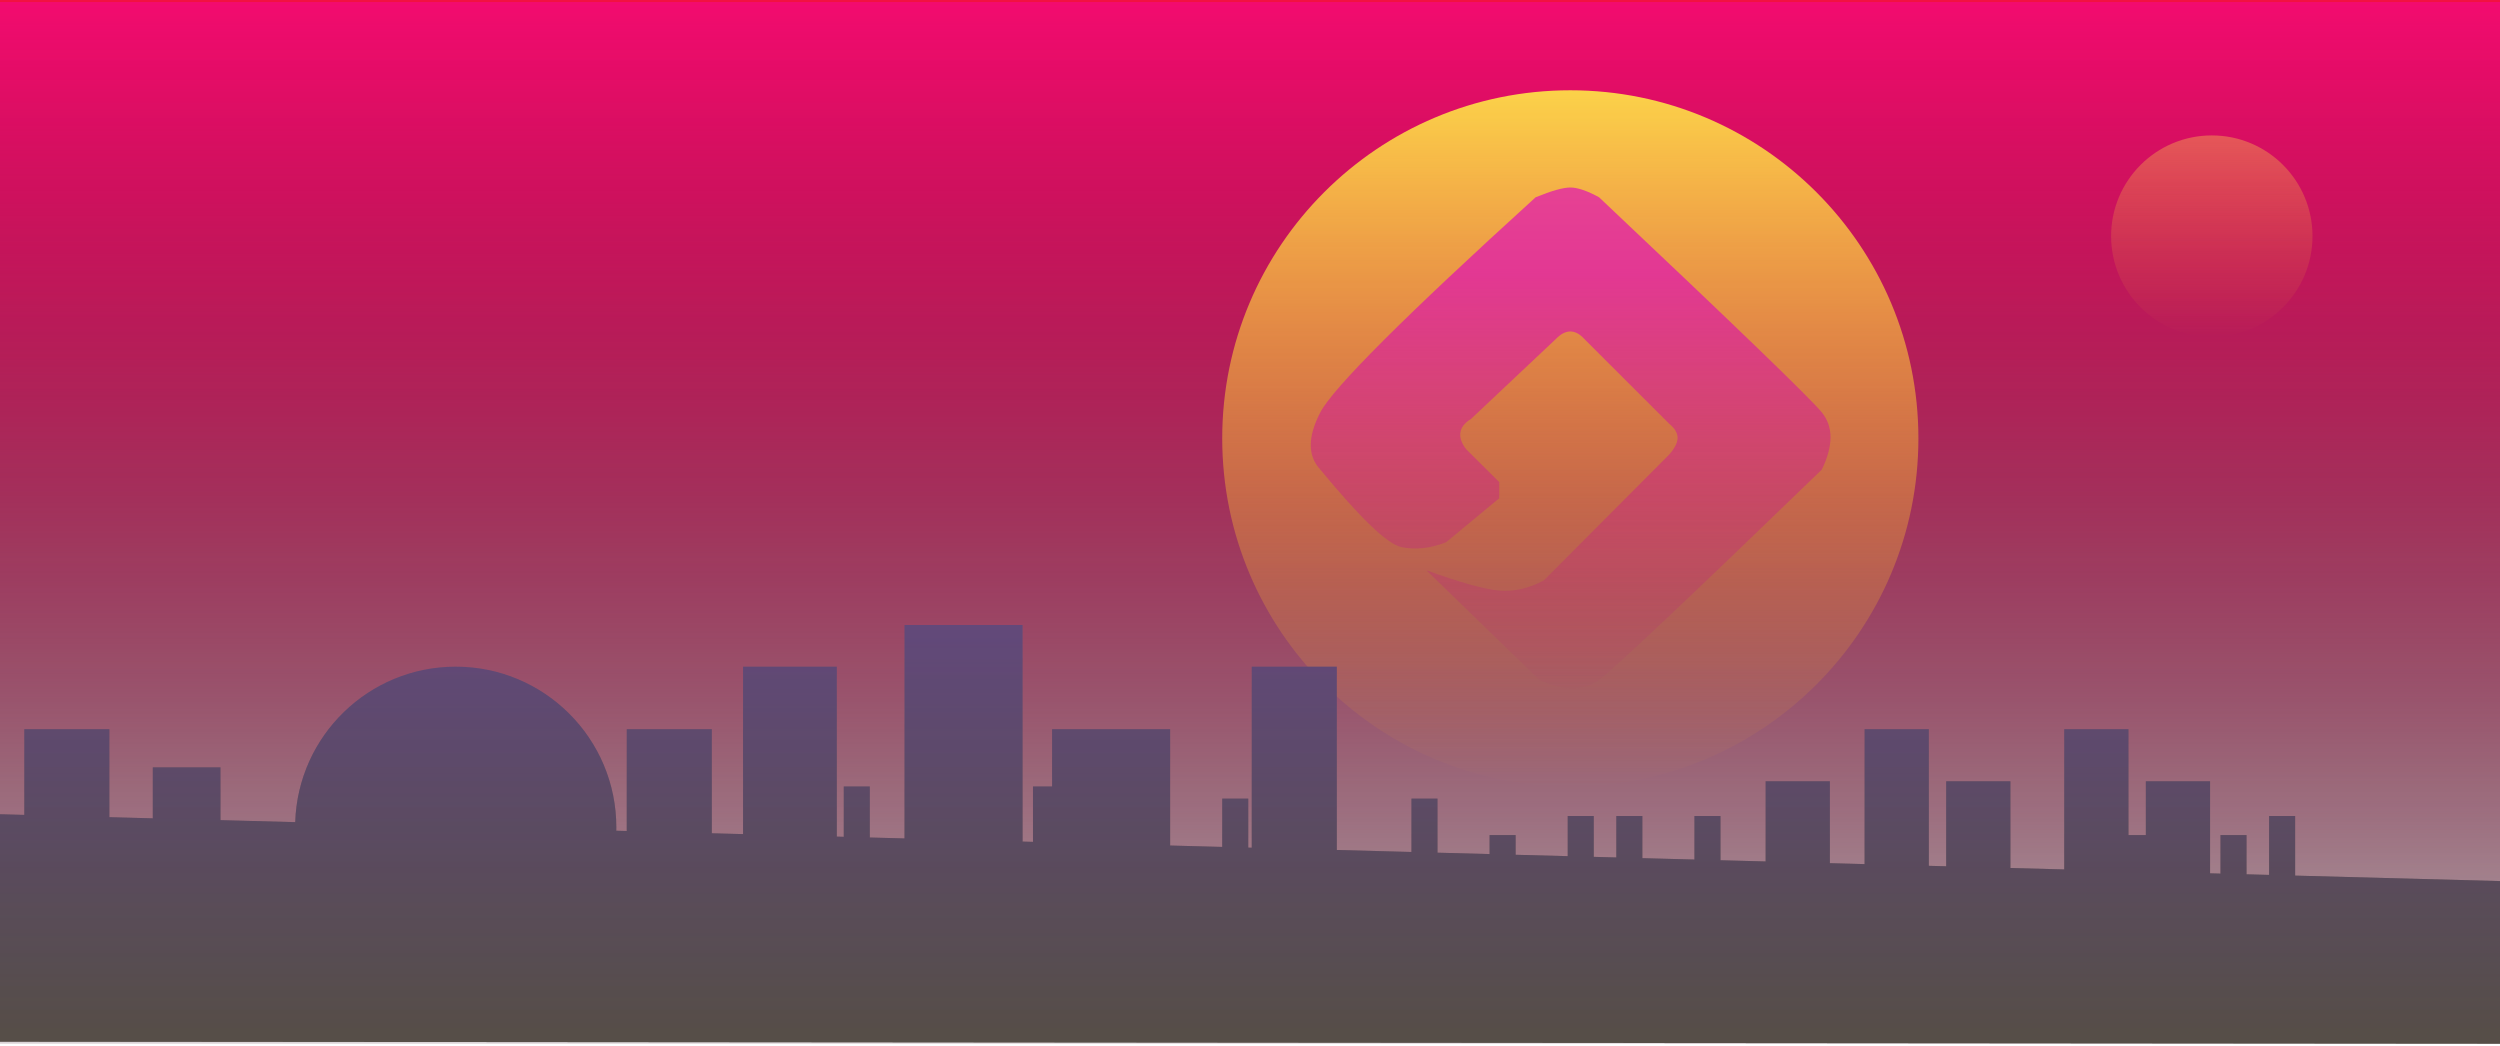
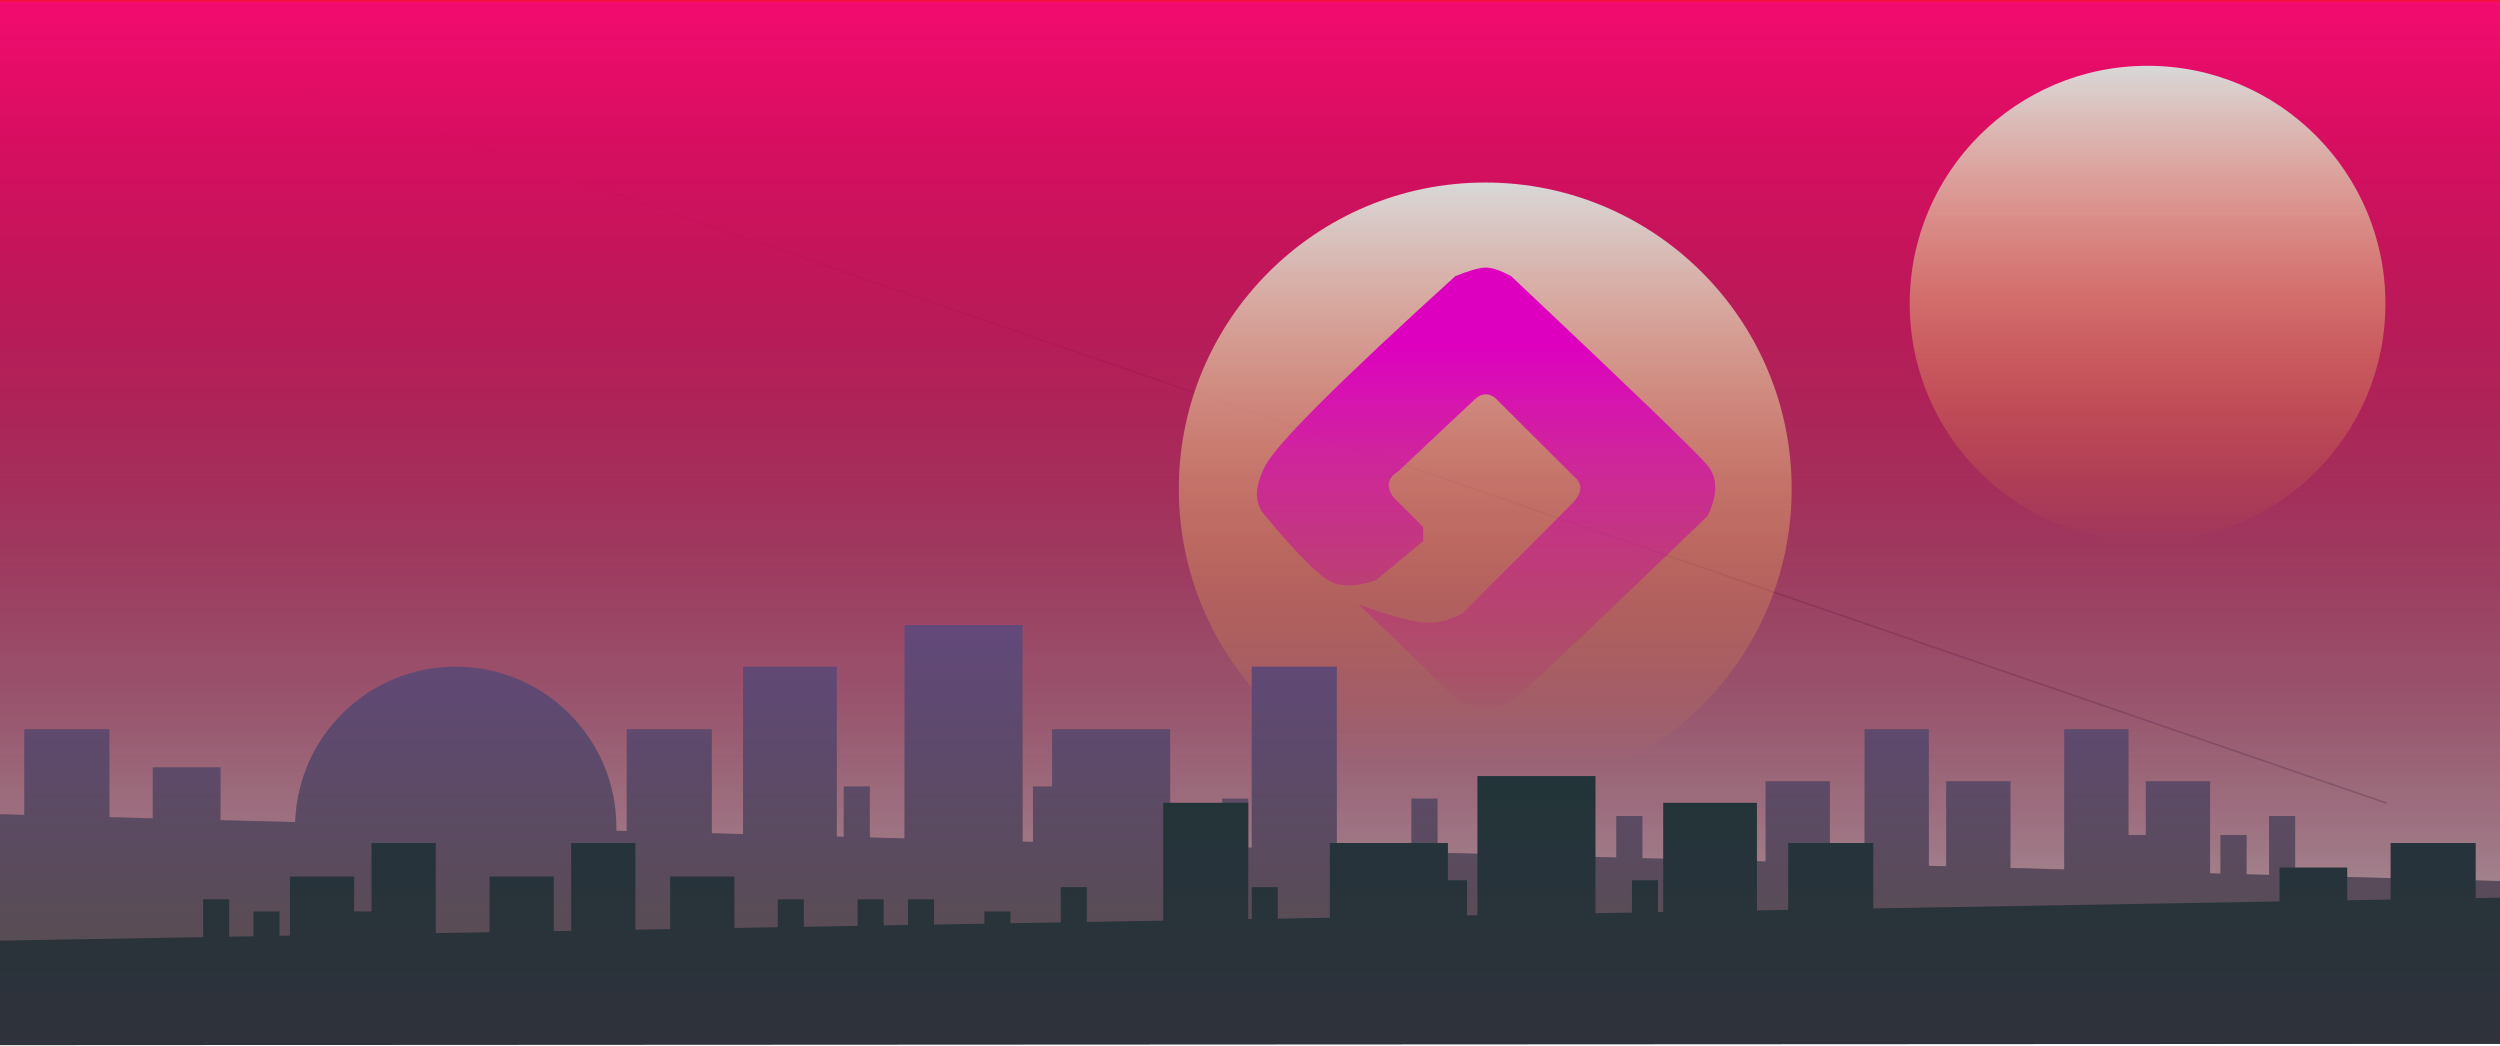
<svg xmlns="http://www.w3.org/2000/svg" width="1440px" height="602px" viewBox="0 0 1440 602" version="1.1">
  <defs>
    <linearGradient x1="50%" y1="119.208%" x2="50%" y2="-2.446%" id="linearGradient-1">
      <stop stop-color="#000000" stop-opacity="0.013" offset="0%" />
      <stop stop-color="#F70C3F" offset="100%" />
    </linearGradient>
    <linearGradient x1="50%" y1="119.208%" x2="50%" y2="-2.446%" id="linearGradient-2">
      <stop stop-color="#000000" stop-opacity="0.013" offset="0%" />
      <stop stop-color="#F70C72" offset="100%" />
    </linearGradient>
-     <linearGradient x1="50%" y1="0%" x2="50%" y2="100%" id="linearGradient-3">
-       <stop stop-color="#FBD249" offset="0%" />
+     <linearGradient x1="50%" y1="0%" x2="50%" y2="94.528%" id="linearGradient-3">
+       <stop stop-color="#D8D8D8" offset="0%" />
      <stop stop-color="#F5A623" stop-opacity="0" offset="100%" />
    </linearGradient>
-     <linearGradient x1="50%" y1="0%" x2="50%" y2="100%" id="linearGradient-4">
-       <stop stop-color="#FBD249" stop-opacity="0.375" offset="0%" />
+     <linearGradient x1="50%" y1="17.458%" x2="50%" y2="100%" id="linearGradient-4">
+       <stop stop-color="#DD00BF" offset="0%" />
+       <stop stop-color="#B8008B" stop-opacity="0.032" offset="100%" />
+     </linearGradient>
+     <linearGradient x1="50%" y1="0%" x2="50%" y2="100%" id="linearGradient-5">
+       <stop stop-color="#D8D8D8" offset="0%" />
      <stop stop-color="#F5A623" stop-opacity="0" offset="100%" />
    </linearGradient>
-     <linearGradient x1="50%" y1="0%" x2="50%" y2="100%" id="linearGradient-5">
+     <linearGradient x1="50%" y1="0%" x2="50%" y2="100%" id="linearGradient-6">
      <stop stop-color="#895D66" offset="0%" />
      <stop stop-color="#564E47" offset="100%" />
    </linearGradient>
-     <linearGradient x1="50%" y1="0%" x2="50%" y2="100%" id="linearGradient-6">
+     <linearGradient x1="50%" y1="0%" x2="50%" y2="100%" id="linearGradient-7">
      <stop stop-color="#2C2C95" stop-opacity="0.9" offset="0%" />
      <stop stop-color="#564E47" offset="100%" />
    </linearGradient>
-     <linearGradient x1="50%" y1="17.458%" x2="50%" y2="100%" id="linearGradient-7">
-       <stop stop-color="#DD00BF" offset="0%" />
-       <stop stop-color="#B8008B" stop-opacity="0.032" offset="100%" />
+     <linearGradient x1="50%" y1="0%" x2="50%" y2="100%" id="linearGradient-8">
+       <stop stop-color="#223439" offset="0%" />
+       <stop stop-color="#2F323B" offset="100%" />
    </linearGradient>
  </defs>
  <g id="Page-1" stroke="none" stroke-width="1" fill="none" fill-rule="evenodd">
-     <g id="Group-13" fill-rule="nonzero">
-       <rect id="Rectangle-Copy-15" fill="url(#linearGradient-1)" x="0" y="0" width="1440" height="600" />
-       <rect id="Rectangle-Copy-35" fill="url(#linearGradient-2)" x="0" y="1.182" width="1440" height="600" />
-       <circle id="Oval" fill="url(#linearGradient-3)" cx="904.5" cy="252.5" r="200.5" />
-       <circle id="Oval-Copy-2" fill="url(#linearGradient-4)" cx="1274" cy="136" r="58" />
-       <path d="M1226,481 L1236,481 L1236,450 L1273,450 L1273,503.036 L1279,503.196 L1279,481 L1294,481 L1294,503.597 L1307,503.945 L1307,470 L1322,470 L1322,504.346 L1440,507.501 L1440,601.182 L0,600 L0,469 L14,469.374 L14,420 L63,420 L63,470.684 L88,471.353 L88,442 L127,442 L127,472.396 L170.046,473.546 C171.606,423.827 212.402,384 262.5,384 C313.586,384 355,425.414 355,476.5 C355,477.165 354.993,477.829 354.979,478.491 L361,478.652 L361,420 L410,420 L410,479.962 L428,480.443 L428,384 L482,384 L482,481.887 L486,481.994 L486,453 L501,453 L501,482.395 L521,482.93 L521,360 L589,360 L589,484.748 L595,484.908 L595,453 L606,453 L606,420 L674,420 L674,487.02 L704,487.823 L704,460 L719,460 L719,488.224 L721,488.277 L721,384 L770,384 L770,489.587 L813,490.737 L813,460 L828,460 L828,491.138 L858,491.94 L858,481 L873,481 L873,492.341 L903,493.143 L903,470 L918,470 L918,493.544 L931,493.892 L931,470 L946,470 L946,494.293 L976,495.095 L976,470 L991,470 L991,495.496 L1017,496.191 L1017,450 L1054,450 L1054,497.18 L1074,497.715 L1074,420 L1111,420 L1111,498.704 L1121,498.972 L1121,450 L1158,450 L1158,499.961 L1189,500.79 L1189,420 L1226,420 L1226,481 Z" id="Combined-Shape" fill="url(#linearGradient-5)" />
-       <path d="M1226,481 L1236,481 L1236,450 L1273,450 L1273,503.036 L1279,503.196 L1279,481 L1294,481 L1294,503.597 L1307,503.945 L1307,470 L1322,470 L1322,504.346 L1440,507.501 L1440,601.182 L0,600 L0,469 L14,469.374 L14,420 L63,420 L63,470.684 L88,471.353 L88,442 L127,442 L127,472.396 L170.046,473.546 C171.606,423.827 212.402,384 262.5,384 C313.586,384 355,425.414 355,476.5 C355,477.165 354.993,477.829 354.979,478.491 L361,478.652 L361,420 L410,420 L410,479.962 L428,480.443 L428,384 L482,384 L482,481.887 L486,481.994 L486,453 L501,453 L501,482.395 L521,482.93 L521,360 L589,360 L589,484.748 L595,484.908 L595,453 L606,453 L606,420 L674,420 L674,487.02 L704,487.823 L704,460 L719,460 L719,488.224 L721,488.277 L721,384 L770,384 L770,489.587 L813,490.737 L813,460 L828,460 L828,491.138 L858,491.94 L858,481 L873,481 L873,492.341 L903,493.143 L903,470 L918,470 L918,493.544 L931,493.892 L931,470 L946,470 L946,494.293 L976,495.095 L976,470 L991,470 L991,495.496 L1017,496.191 L1017,450 L1054,450 L1054,497.18 L1074,497.715 L1074,420 L1111,420 L1111,498.704 L1121,498.972 L1121,450 L1158,450 L1158,499.961 L1189,500.79 L1189,420 L1226,420 L1226,481 Z" id="Combined-Shape-Copy-2" fill="url(#linearGradient-6)" opacity="0.466" />
-       <path d="M821.576,328.468 C841.075,335.53 855.07,339.428 863.562,340.162 C872.054,340.896 880.613,338.947 889.237,334.315 L961.477,261.81 C964.687,258.133 966.293,254.921 966.293,252.175 C966.293,249.428 964.687,246.74 961.477,244.111 L912.507,195.197 C909.923,192.348 907.258,190.924 904.513,190.924 C901.769,190.924 899.014,192.348 896.25,195.197 L847.313,241.303 C843.721,243.483 841.684,246.056 841.201,249.022 C840.718,251.988 841.811,255.22 844.479,258.717 L863.562,277.691 L863.562,286.987 L832.95,312.347 C823.571,315.964 814.902,316.868 806.943,315.06 C798.984,313.252 783.502,298.393 760.498,270.483 C753.167,262.639 753.167,251.66 760.498,237.545 C767.829,223.43 809.169,182.127 884.519,113.633 C893.697,109.878 900.362,108 904.513,108 C908.665,108 914.182,109.878 921.066,113.633 C999.935,188.088 1042.705,229.392 1049.375,237.545 C1056.045,245.699 1056.045,256.678 1049.375,270.483 C972.628,344.709 929.858,385.095 921.066,391.641 C912.273,398.187 900.795,398.187 886.631,391.641 L821.576,328.468 Z" id="Path-5" fill="url(#linearGradient-7)" opacity="0.629" />
+     <g id="LandingPage" transform="translate(0, -139)">
+       <g id="Group-5" transform="translate(0, 139)">
+         <path d="M1374.201,462.467 L69,13" id="Stroke-92" stroke="#C4CDD5" stroke-linecap="square" />
+         <rect id="Rectangle-Copy-15" fill="url(#linearGradient-1)" fill-rule="nonzero" x="0" y="0" width="1440" height="600" />
+         <rect id="Rectangle-Copy-35" fill="url(#linearGradient-2)" fill-rule="nonzero" x="0" y="1.182" width="1440" height="600" />
+         <g id="Group-3" transform="translate(679, 105)" fill-rule="nonzero">
+           <circle id="Oval" fill="url(#linearGradient-3)" cx="176.5" cy="176.636" r="176.5" />
+           <path d="M103.709,243.206 C120.903,249.423 133.245,252.854 140.734,253.5 C148.222,254.146 155.769,252.43 163.374,248.353 L227.078,184.53 C229.909,181.293 231.324,178.466 231.324,176.048 C231.324,173.63 229.909,171.264 227.078,168.95 L183.895,125.892 C181.615,123.385 179.266,122.131 176.845,122.131 C174.425,122.131 171.996,123.385 169.558,125.892 L126.404,166.478 C123.237,168.397 121.44,170.662 121.015,173.273 C120.589,175.884 121.552,178.728 123.905,181.807 L140.734,198.509 L140.734,206.692 L113.738,229.016 C105.468,232.199 97.824,232.995 90.805,231.403 C83.786,229.812 70.134,216.732 49.848,192.164 C43.384,185.26 43.384,175.595 49.848,163.17 C56.313,150.745 92.768,114.387 159.214,54.095 C167.308,50.789 173.185,49.136 176.845,49.136 C180.506,49.136 185.371,50.789 191.442,54.095 C260.991,119.635 298.707,155.993 304.589,163.17 C310.47,170.347 310.47,180.012 304.589,192.164 C236.911,257.503 199.195,293.053 191.442,298.815 C183.688,304.577 173.566,304.577 161.076,298.815 L103.709,243.206 Z" id="Path-5" fill="url(#linearGradient-4)" />
+         </g>
+         <circle id="Oval-Copy-2" fill="url(#linearGradient-5)" fill-rule="nonzero" cx="1237" cy="174.898" r="137" />
+         <path d="M1226,481 L1236,481 L1236,450 L1273,450 L1273,503.036 L1279,503.196 L1279,481 L1294,481 L1294,503.597 L1307,503.945 L1307,470 L1322,470 L1322,504.346 L1440,507.501 L1440,601.182 L0,600 L0,469 L14,469.374 L14,420 L63,420 L63,470.684 L88,471.353 L88,442 L127,442 L127,472.396 L170.046,473.546 C171.606,423.827 212.402,384 262.5,384 C313.586,384 355,425.414 355,476.5 C355,477.165 354.993,477.829 354.979,478.491 L361,478.652 L361,420 L410,420 L410,479.962 L428,480.443 L428,384 L482,384 L482,481.887 L486,481.994 L486,453 L501,453 L501,482.395 L521,482.93 L521,360 L589,360 L589,484.748 L595,484.908 L595,453 L606,453 L606,420 L674,420 L674,487.02 L704,487.823 L704,460 L719,460 L719,488.224 L721,488.277 L721,384 L770,384 L770,489.587 L813,490.737 L813,460 L828,460 L828,491.138 L858,491.94 L858,481 L873,481 L873,492.341 L903,493.143 L903,470 L918,470 L918,493.544 L931,493.892 L931,470 L946,470 L946,494.293 L976,495.095 L976,470 L991,470 L991,495.496 L1017,496.191 L1017,450 L1054,450 L1054,497.18 L1074,497.715 L1074,420 L1111,420 L1111,498.704 L1121,498.972 L1121,450 L1158,450 L1158,499.961 L1189,500.79 L1189,420 L1226,420 L1226,481 Z" id="Combined-Shape" fill="url(#linearGradient-6)" fill-rule="nonzero" />
+         <path d="M1226,481 L1236,481 L1236,450 L1273,450 L1273,503.036 L1279,503.196 L1279,481 L1294,481 L1294,503.597 L1307,503.945 L1307,470 L1322,470 L1322,504.346 L1440,507.501 L1440,601.182 L0,600 L0,469 L14,469.374 L14,420 L63,420 L63,470.684 L88,471.353 L88,442 L127,442 L127,472.396 L170.046,473.546 C171.606,423.827 212.402,384 262.5,384 C313.586,384 355,425.414 355,476.5 C355,477.165 354.993,477.829 354.979,478.491 L361,478.652 L361,420 L410,420 L410,479.962 L428,480.443 L428,384 L482,384 L482,481.887 L486,481.994 L486,453 L501,453 L501,482.395 L521,482.93 L521,360 L589,360 L589,484.748 L595,484.908 L595,453 L606,453 L606,420 L674,420 L674,487.02 L704,487.823 L704,460 L719,460 L719,488.224 L721,488.277 L721,384 L770,384 L770,489.587 L813,490.737 L813,460 L828,460 L828,491.138 L858,491.94 L858,481 L873,481 L873,492.341 L903,493.143 L903,470 L918,470 L918,493.544 L931,493.892 L931,470 L946,470 L946,494.293 L976,495.095 L976,470 L991,470 L991,495.496 L1017,496.191 L1017,450 L1054,450 L1054,497.18 L1074,497.715 L1074,420 L1111,420 L1111,498.704 L1121,498.972 L1121,450 L1158,450 L1158,499.961 L1189,500.79 L1189,420 L1226,420 L1226,481 Z" id="Combined-Shape-Copy-2" fill="url(#linearGradient-7)" fill-rule="nonzero" opacity="0.466" />
+         <path d="M1226,525 L1236,525 L1236,504.84 L1273,504.84 L1273,538.924 L1279,539.028 L1279,525 L1294,525 L1294,539.285 L1308,539.526 L1308,518 L1323,518 L1323,539.784 L1440,541.794 L1440,602 L-9.09494702e-13,601.24 L-9.09494702e-13,517.051 L14,517.291 L14,485.56 L63,485.56 L63,518.133 L88,518.563 L88,499.699 L127,499.699 L127,519.233 L361,523.254 L361,485.56 L410,485.56 L410,524.096 L428,524.405 L428,462.424 L482,462.424 L482,525.333 L485,525.384 L485,507 L500,507 L500,525.642 L521,526.003 L521,447 L589,447 L589,527.171 L595,527.275 L595,507 L606,507 L606,485.56 L674,485.56 L674,528.632 L704,529.147 L704,511 L719,511 L719,529.405 L721,529.44 L721,462.424 L770,462.424 L770,530.282 L814,531.038 L814,511 L829,511 L829,531.295 L858,531.794 L858,525 L873,525 L873,532.051 L902,532.55 L902,518 L917,518 L917,532.807 L931,533.048 L931,518 L946,518 L946,533.306 L977,533.838 L977,518 L992,518 L992,534.096 L1017,534.526 L1017,504.84 L1054,504.84 L1054,535.161 L1074,535.505 L1074,485.56 L1111,485.56 L1111,536.141 L1121,536.313 L1121,504.84 L1158,504.84 L1158,536.948 L1189,537.481 L1189,485.56 L1226,485.56 L1226,525 Z" id="Combined-Shape" fill="url(#linearGradient-8)" fill-rule="nonzero" transform="translate(720, 524.5) scale(-1, 1) translate(-720, -524.5) " />
+       </g>
    </g>
  </g>
</svg>
